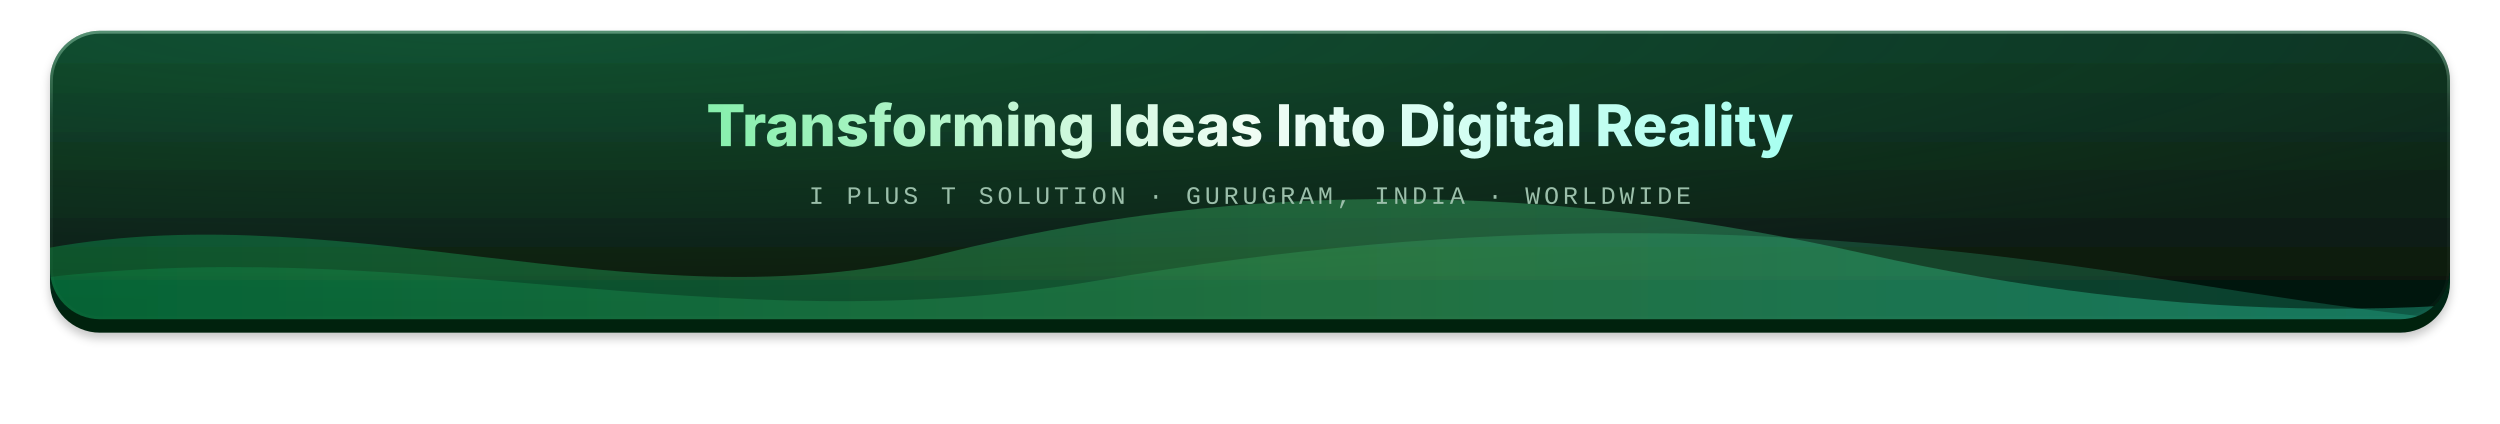
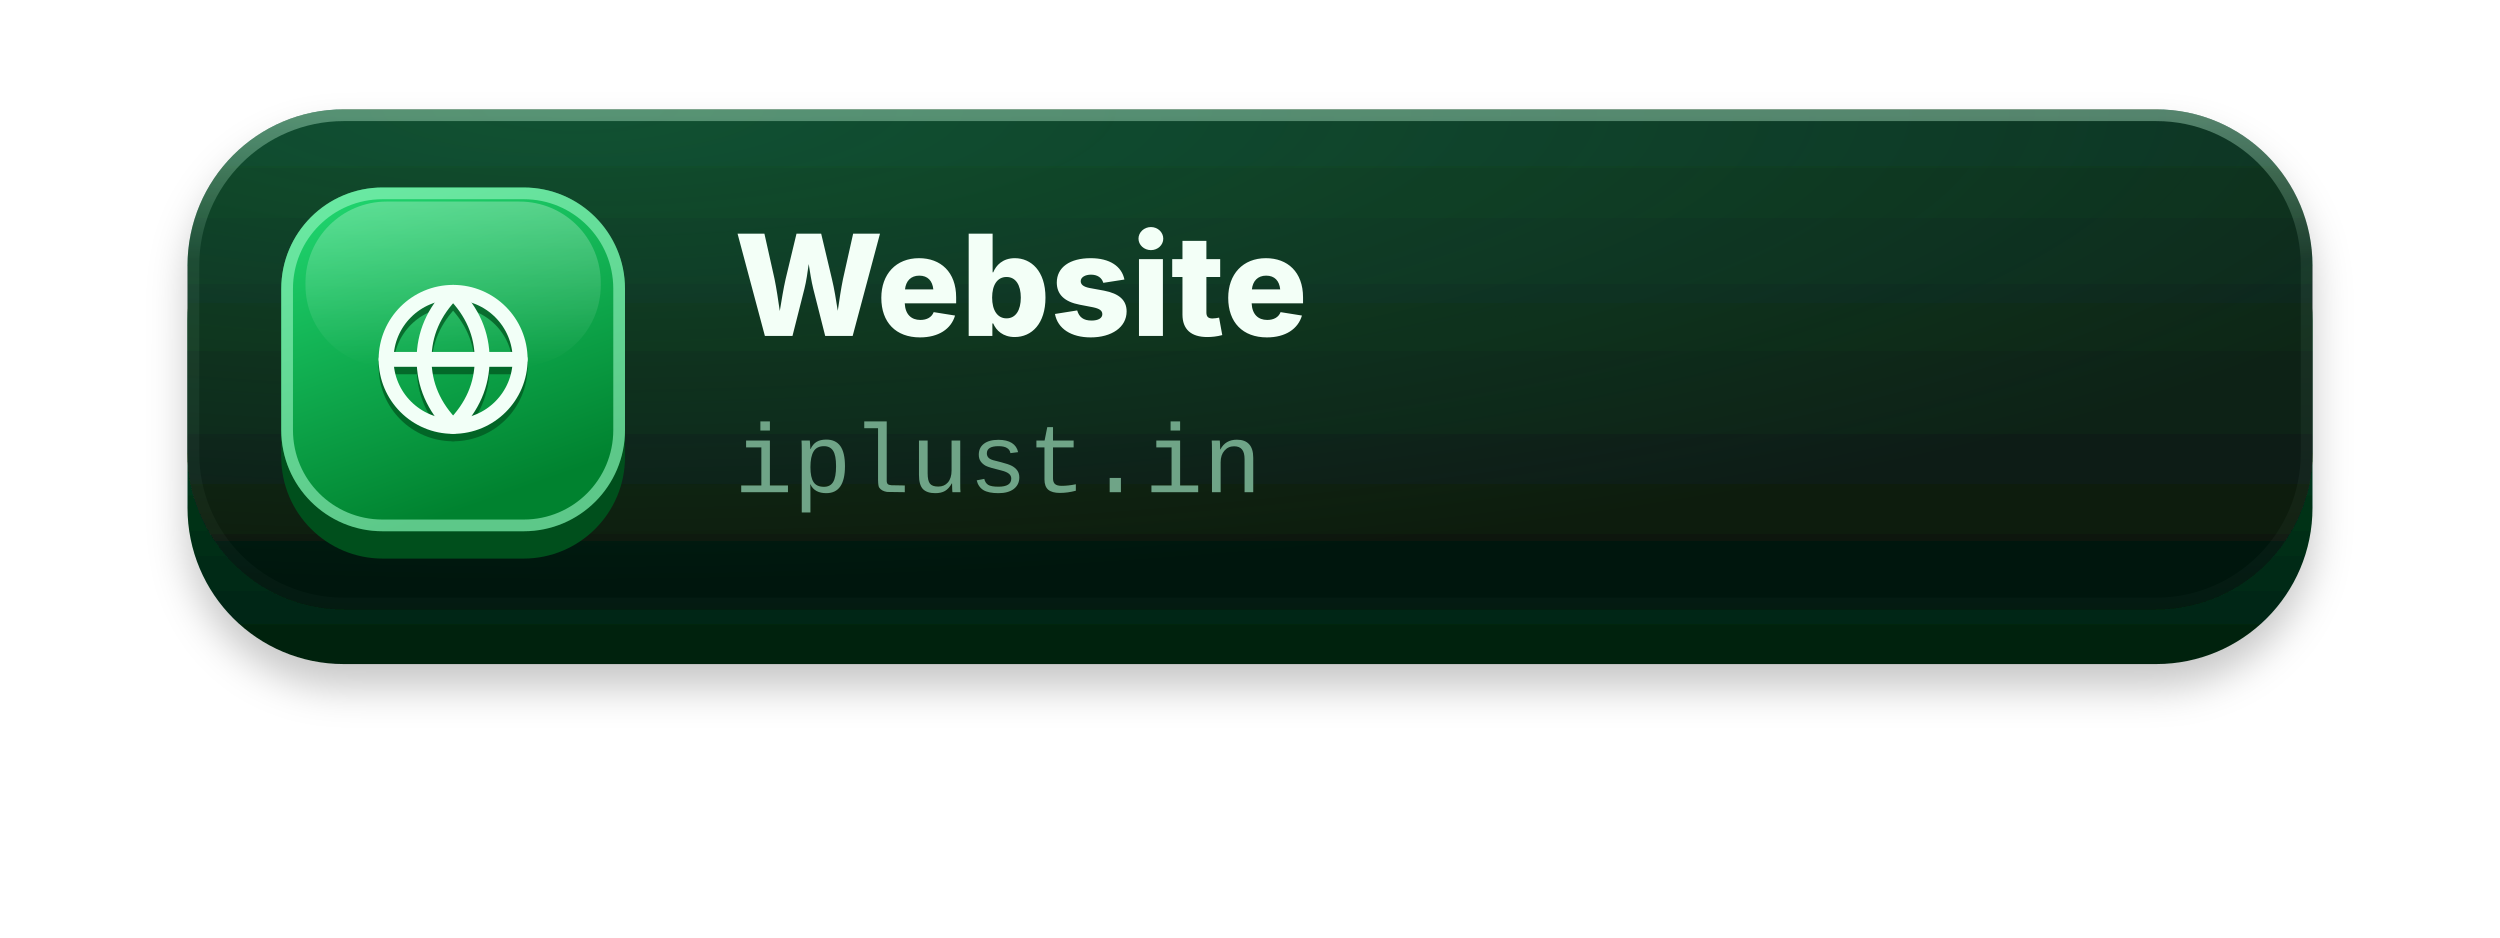
- <svg xmlns="http://www.w3.org/2000/svg" width="1300" height="220" viewBox="0 0 1300 220" role="img" aria-labelledby="t d">
+ <svg xmlns="http://www.w3.org/2000/svg" width="320" height="120" viewBox="0 0 320 120" role="img" aria-labelledby="t d">
  <defs>
    <filter id="sh" x="-15%" y="-15%" width="130%" height="160%">
      <feDropShadow dx="0" dy="10" stdDeviation="9" flood-color="#000" flood-opacity="0.30" />
      <feDropShadow dx="0" dy="3" stdDeviation="2.5" flood-color="#000" flood-opacity="0.22" />
    </filter>
    <linearGradient id="face" x1="0" y1="0" x2="0" y2="1">
      <stop offset="0" stop-color="#103322" />
      <stop offset="1" stop-color="#05150C" />
    </linearGradient>
    <linearGradient id="faceA" x1="0" y1="0" x2="0" y2="1">
      <stop offset="0" stop-color="#134A2C" />
      <stop offset="1" stop-color="#061C10" />
    </linearGradient>
    <linearGradient id="slab" x1="0" y1="0" x2="0" y2="1">
      <stop offset="0" stop-color="#0B5A2E" />
      <stop offset="1" stop-color="#03200F" />
    </linearGradient>
    <linearGradient id="edge" x1="0" y1="0" x2="0" y2="1">
      <stop offset="0" stop-color="#C9FFE0" stop-opacity="0.38" />
      <stop offset="0.3" stop-color="#C9FFE0" stop-opacity="0.07" />
      <stop offset="1" stop-color="#C9FFE0" stop-opacity="0.02" />
    </linearGradient>
    <radialGradient id="sheen" cx="0.18" cy="0" r="0.95">
      <stop offset="0" stop-color="#22E07D" stop-opacity="0.18" />
      <stop offset="1" stop-color="#22E07D" stop-opacity="0" />
    </radialGradient>
    <linearGradient id="tile" x1="0" y1="0" x2="0.35" y2="1">
      <stop offset="0" stop-color="#22DB73" />
      <stop offset="1" stop-color="#00822F" />
    </linearGradient>
    <linearGradient id="gloss" x1="0" y1="0" x2="0" y2="1">
      <stop offset="0" stop-color="#FFFFFF" stop-opacity="0.5" />
      <stop offset="1" stop-color="#FFFFFF" stop-opacity="0" />
    </linearGradient>
    <linearGradient id="num" x1="0" y1="0" x2="0" y2="1">
      <stop offset="0" stop-color="#F0FFF5" />
      <stop offset="1" stop-color="#22E07D" />
    </linearGradient>
    <linearGradient id="logoFg" x1="0" y1="0" x2="0" y2="1">
      <stop offset="0" stop-color="#E6FFEE" />
      <stop offset="1" stop-color="#82E7B0" />
    </linearGradient>
-     <clipPath id="fc">
-       <rect x="16" y="12" width="1248" height="150" rx="26" />
-     </clipPath>
-     <linearGradient id="w1" x1="0" y1="0" x2="1" y2="0">
-       <stop offset="0" stop-color="#0BBF64" />
-       <stop offset="0.5" stop-color="#4ADE80" />
-       <stop offset="1" stop-color="#26F2D6" />
-     </linearGradient>
-     <linearGradient id="txt" x1="0" y1="0" x2="1" y2="0">
-       <stop offset="0" stop-color="#86EFAC" />
-       <stop offset="0.5" stop-color="#F0FDF4" />
-       <stop offset="1" stop-color="#A7FFF0" />
-     </linearGradient>
  </defs>
  <style>
    .s { font-family: 'Segoe UI', Inter, -apple-system, BlinkMacSystemFont, 'Helvetica Neue', Helvetica, Arial, sans-serif; }
    .m { font-family: 'JetBrains Mono', 'SFMono-Regular', Menlo, Consolas, 'Liberation Mono', monospace; }
- 
-     .wave { animation: drift 9s ease-in-out infinite alternate; }
-     .wave2 { animation-duration: 13s; animation-direction: alternate-reverse; }
-     @keyframes drift { from { transform: translateX(0); } to { transform: translateX(-160px); } }
-     @media (prefers-reduced-motion: reduce) { .wave { animation: none; } }
  </style>
  <g transform="translate(10 4)">
    <g filter="url(#sh)">
-       <rect x="16" y="19" width="1248" height="150" rx="26" fill="url(#slab)" />
-       <rect x="16" y="12" width="1248" height="150" rx="26" fill="url(#face)" />
+       <rect x="14" y="17" width="272" height="64" rx="20" fill="url(#slab)" />
+       <rect x="14" y="10" width="272" height="64" rx="20" fill="url(#face)" />
    </g>
-     <rect x="16" y="12" width="1248" height="150" rx="26" fill="url(#sheen)" />
-     <rect x="16.75" y="12.75" width="1246.5" height="148.5" rx="25.25" fill="none" stroke="url(#edge)" stroke-width="1.5" />
-     <g clip-path="url(#fc)">
-       <g class="wave" opacity="0.32">
-         <path d="M0 128 C160 92 320 168 480 128 S800 92 960 128 S1280 168 1440 128 V180 H0 Z" fill="url(#w1)" />
-       </g>
-       <g class="wave wave2" opacity="0.2">
-         <path d="M0 142 C200 115 360 176 560 142 S920 110 1120 142 S1360 172 1440 148 V180 H0 Z" fill="url(#w1)" />
+     <rect x="14" y="10" width="272" height="64" rx="20" fill="url(#sheen)" />
+     <rect x="14.75" y="10.75" width="270.5" height="62.5" rx="19.25" fill="none" stroke="url(#edge)" stroke-width="1.5" />
+     <g transform="translate(26 20)">
+       <rect y="3.5" width="44" height="44" rx="13.0" fill="#004F1C" />
+       <rect width="44" height="44" rx="13.0" fill="url(#tile)" />
+       <rect x="3.1" y="1.8" width="37.8" height="21.1" rx="10.4" fill="url(#gloss)" opacity="0.55" />
+       <rect x=".75" y=".75" width="42.5" height="42.5" rx="12.2" fill="none" stroke="#9BF7C4" stroke-opacity="0.6" stroke-width="1.5" />
+       <g transform="translate(10.56 10.56) scale(0.9533)" fill="none" stroke="currentColor" stroke-width="2" stroke-linecap="round" stroke-linejoin="round">
+         <g transform="translate(0 1)" color="#00561F" opacity="0.75">
+           <circle cx="12" cy="12" r="9" />
+           <path d="M3 12h18" />
+           <path d="M12 3c2.6 2.6 3.9 5.6 3.9 9s-1.3 6.4-3.9 9c-2.6-2.6-3.9-5.6-3.9-9S9.4 5.6 12 3z" />
+         </g>
+         <g color="#F2FFF7">
+           <circle cx="12" cy="12" r="9" />
+           <path d="M3 12h18" />
+           <path d="M12 3c2.6 2.6 3.9 5.6 3.9 9s-1.3 6.4-3.9 9c-2.6-2.6-3.9-5.6-3.9-9S9.4 5.6 12 3z" />
+         </g>
      </g>
    </g>
-     <text class="s" x="640" y="72" text-anchor="middle" font-size="30" font-weight="800" fill="url(#txt)">Transforming Ideas Into Digital Reality</text>
-     <text class="m" x="640" y="102" text-anchor="middle" font-size="13" letter-spacing="2" fill="#9BBFAA">I PLUS T SOLUTION · GURUGRAM, INDIA · WORLDWIDE</text>
+     <text class="s" x="84" y="39" font-size="18" font-weight="800" fill="#F3FFF7">Website</text>
+     <text class="m" x="84" y="59" font-size="12.5" fill="#6FA487">iplust.in</text>
  </g>
</svg>
